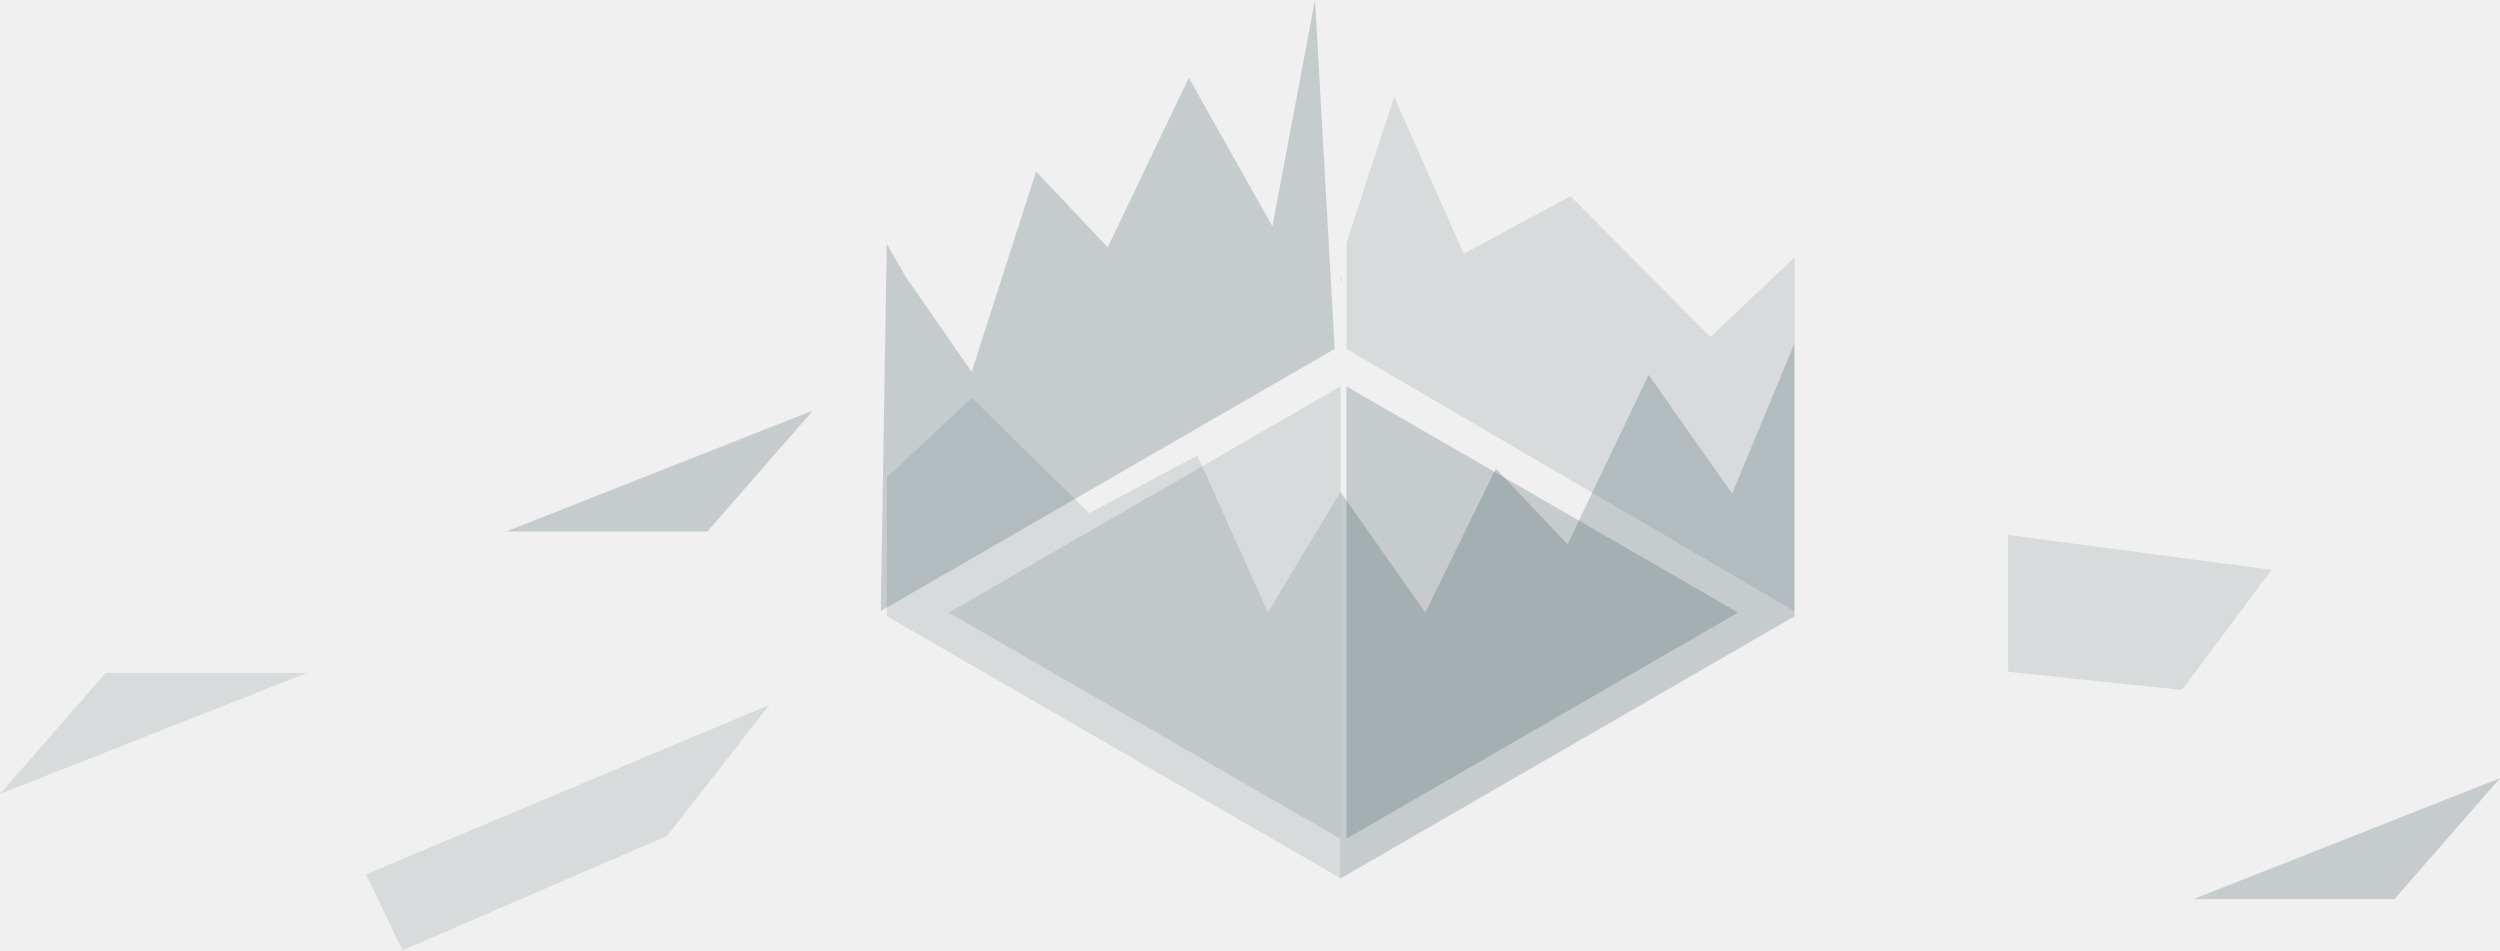
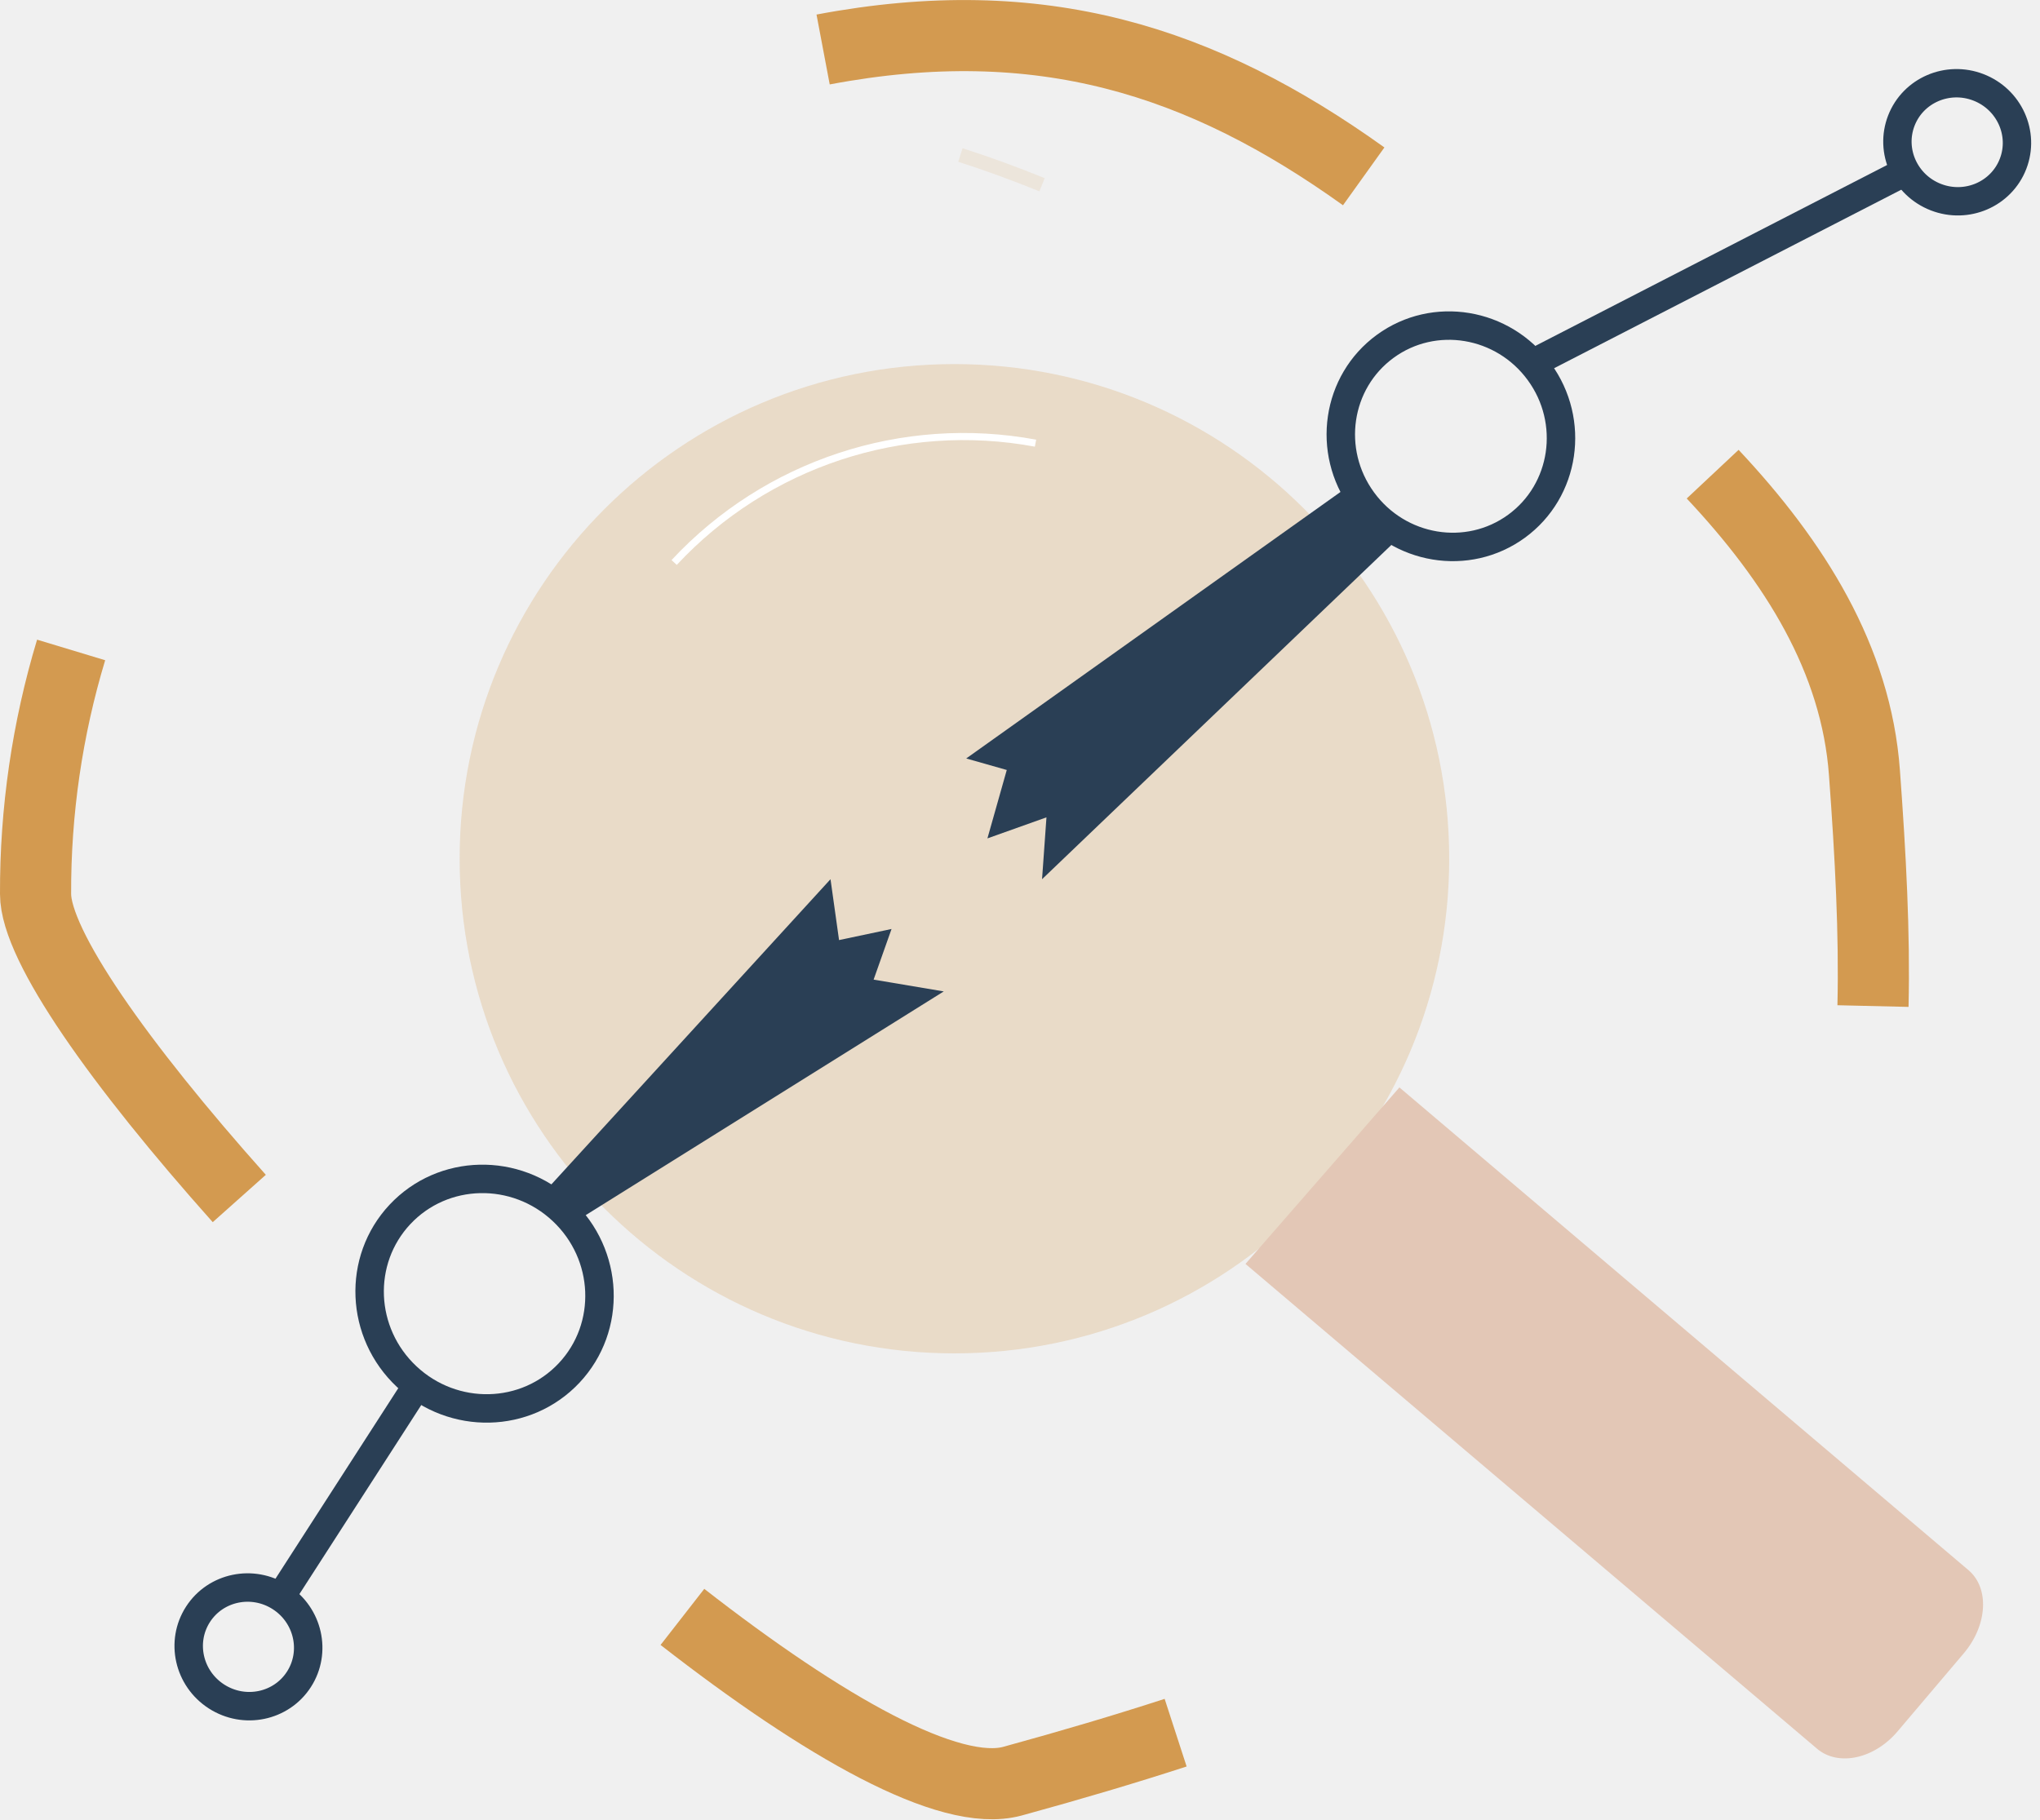
- <svg xmlns="http://www.w3.org/2000/svg" version="1.1" id="Layer_1" x="0px" y="0px" viewBox="0 0 328.39 124.82" style="enable-background:new 0 0 328.39 124.82;" xml:space="preserve">
-   <g id="Group_1445" transform="translate(-220.425 -1197.622)">
-     <g id="Group_1444">
-       <g id="Group_1437" style="opacity:0.2;">
-         <g id="Group_1434">
-           <g id="Group_1433">
-             <path id="Path_6800" style="fill:#1C3B40;" d="M345.08,1251.53L345.08,1251.53z" />
-           </g>
-         </g>
-         <g id="Group_1436">
-           <g id="Group_1435">
-             <path id="Path_6801" style="fill:#1C3B40;" d="M397.29,1248.38L397.29,1248.38v59.41l51.45-29.71L397.29,1248.38z" />
-           </g>
-         </g>
+ <svg xmlns="http://www.w3.org/2000/svg" version="1.1" id="Layer_1" x="0px" y="0px" viewBox="0 0 143.4 127.92" style="enable-background:new 0 0 143.4 127.92;" xml:space="preserve">
+   <g id="Layer_2_1_">
+     <g id="Layer_1-2">
+       <g id="suurennuslasi">
+         <path style="fill:none;stroke:#D39A50;stroke-width:5;stroke-miterlimit:10;" d="M82.64,121.83c-3.57,1.16-7.38,2.29-11.47,3.41     c-4.44,1.21-13.29-3.83-23.2-11.55" />
+         <path style="fill:none;stroke:#D39A50;stroke-width:5;stroke-miterlimit:10;" d="M120.39,33.34c5.76,6.14,10.09,13,10.67,21     c0.43,5.84,0.72,11.29,0.6,16.4" />
+         <path style="fill:none;stroke:#D39A50;stroke-width:5;stroke-miterlimit:10;" d="M57.86,3.48c15.3-2.89,26.65,0.79,38,8.92" />
+         <path style="fill:none;stroke:#D39A50;stroke-width:5;stroke-miterlimit:10;" d="M16.82,84.27C8.4,74.83,2.5,66.49,2.5,62.86     C2.48,57.05,3.32,51.26,5,45.7" />
+         <path style="opacity:0.13;fill:none;stroke:#D39A50;stroke-miterlimit:10;enable-background:new    ;" d="M67.51,10.9     c1.88,0.6,3.79,1.3,5.74,2.09" />
+         <circle style="opacity:0.25;fill:#D39A50;enable-background:new    ;" cx="67.09" cy="60.38" r="34.78" />
+         <path style="fill:none;stroke:#FFFFFF;stroke-width:0.5;stroke-miterlimit:10;" d="M47.39,39.55c6.48-6.96,16.06-10.12,25.4-8.39     " />
+         <path style="fill:#E3C7B6;" d="M98.37,76.46l40,33.94c1.49,1.26,1.34,3.87-0.32,5.84l-4.62,5.45c-1.66,2-4.22,2.53-5.7,1.27     L87.55,88.87" />
+         <ellipse transform="matrix(0.5416 -0.8407 0.8407 0.5416 -89.3361 67.7621)" style="fill:none;stroke:#2A3F55;stroke-width:2;stroke-miterlimit:10;" cx="17.46" cy="115.79" rx="4.15" ry="4.22" />
+         <ellipse transform="matrix(0.684 -0.7294 0.7294 0.684 -55.5881 53.5957)" style="fill:none;stroke:#2A3F55;stroke-width:2;stroke-miterlimit:10;" cx="34.07" cy="90.96" rx="8" ry="8.15" />
+         <line style="fill:none;stroke:#2A3F55;stroke-width:2;stroke-miterlimit:10;" x1="19.77" y1="112.22" x2="29.12" y2="97.71" />
+         <ellipse transform="matrix(0.361 -0.9326 0.9326 0.361 78.5773 134.6962)" style="fill:none;stroke:#2A3F55;stroke-width:1.994;stroke-miterlimit:9.973;" cx="137.58" cy="10.01" rx="4.14" ry="4.21" />
+         <ellipse transform="matrix(0.8079 -0.5893 0.5893 0.8079 1.5181 65.9997)" style="fill:none;stroke:#2A3F55;stroke-width:2;stroke-miterlimit:10;" cx="101.99" cy="30.67" rx="7.69" ry="7.83" />
+         <line style="fill:none;stroke:#2A3F55;stroke-width:2;stroke-miterlimit:10;" x1="134.18" y1="11.94" x2="107.72" y2="25.55" />
+         <polyline style="fill:#2A3F55;" points="73.25,61.82 98.22,37.92 94.82,34.17 67.92,53.33 70.77,54.14 69.41,58.95 73.56,57.47         " />
+         <polygon style="fill:#2A3F55;" points="66.34,69.71 61.41,68.88 62.67,65.32 58.98,66.1 58.38,61.82 38.51,83.55 40.55,85.83         " />
      </g>
-       <g id="Group_1443">
-         <g id="Group_1440">
-           <g id="Group_1438">
-             <path id="Path_6802" style="fill:#F6EBE8;" d="M447.19,1251.53L447.19,1251.53z" />
-           </g>
-           <g id="Group_1439">
-             <path id="Path_6803" style="fill:none;stroke:#F6EBE8;stroke-width:0.832;stroke-miterlimit:10;" d="M447.19,1251.53       L447.19,1251.53z" />
-           </g>
-         </g>
-         <g id="Group_1442" style="opacity:0.12;">
-           <g id="Group_1441">
-             <path id="Path_6804" style="fill:#1C3B40;" d="M396.5,1248.38l-51.45,29.71l51.45,29.71V1248.38z" />
-           </g>
-         </g>
-       </g>
-       <path id="Path_6805" style="opacity:0.2;fill:#1C3B40;enable-background:new    ;" d="M396.51,1261.25v51.76l59.63-34.43v-35.82    l-8.19,19.71l-10.97-15.61l-10.65,22.27l-9.42-9.96l-9.26,18.91l-11.15-15.85" />
-       <path id="Path_6806" style="opacity:0.2;fill:#1C3B40;enable-background:new    ;" d="M336.91,1229.63l-0.79,48.25l59.63-34.43    l-2.59-45.83l-5.6,29.73l-10.98-19.51l-10.65,22.27l-9.41-9.96l-8.46,26.31l-8.73-12.58" />
-       <line id="Line_59" style="fill:none;" x1="395.75" y1="1233.89" x2="395.75" y2="1234.7" />
-       <path id="Path_6807" style="opacity:0.2;fill:#1C3B40;enable-background:new    ;" d="M396.72,1234.7l-0.19-0.32v-0.5" />
-       <path id="Path_6808" style="opacity:0.12;fill:#1C3B40;enable-background:new    ;" d="M386.97,1278.08l-9.26-20.63l-14.2,7.58    l-15.43-15.16l-11.16,10.47v18.23l59.63,34.43v-50.83L386.97,1278.08z" />
-       <path id="Path_6809" style="opacity:0.12;fill:#1C3B40;enable-background:new    ;" d="M397.29,1229.57v13.89l58.85,34.43v-46.48    l-11.02,10.47l-18.41-18.5l-14.02,7.58l-9.14-20.63L397.29,1229.57" />
    </g>
-     <path id="Path_6810" style="opacity:0.12;fill:#1C3B40;enable-background:new    ;" d="M484.2,1272.47v13.39l22.82,2.39l11.8-15.78   l-34.62-4.57L484.2,1272.47z" />
-     <path id="Path_6811" style="opacity:0.12;fill:#1C3B40;enable-background:new    ;" d="M269.73,1315.01l3.56,7.44l34.76-15.03   l13.45-17.22l-53,22.28L269.73,1315.01z" />
-     <path id="Path_6812" style="opacity:0.12;fill:#1C3B40;enable-background:new    ;" d="M234.3,1286.02h26.42l-40.29,15.89   L234.3,1286.02z" />
-     <path id="Path_6813" style="opacity:0.2;fill:#1C3B40;enable-background:new    ;" d="M534.95,1315.73h-26.42l40.29-15.89   L534.95,1315.73z" />
-     <path id="Path_6814" style="opacity:0.2;fill:#1C3B40;enable-background:new    ;" d="M313.35,1267.43h-26.42l40.29-15.89   L313.35,1267.43z" />
  </g>
</svg>
